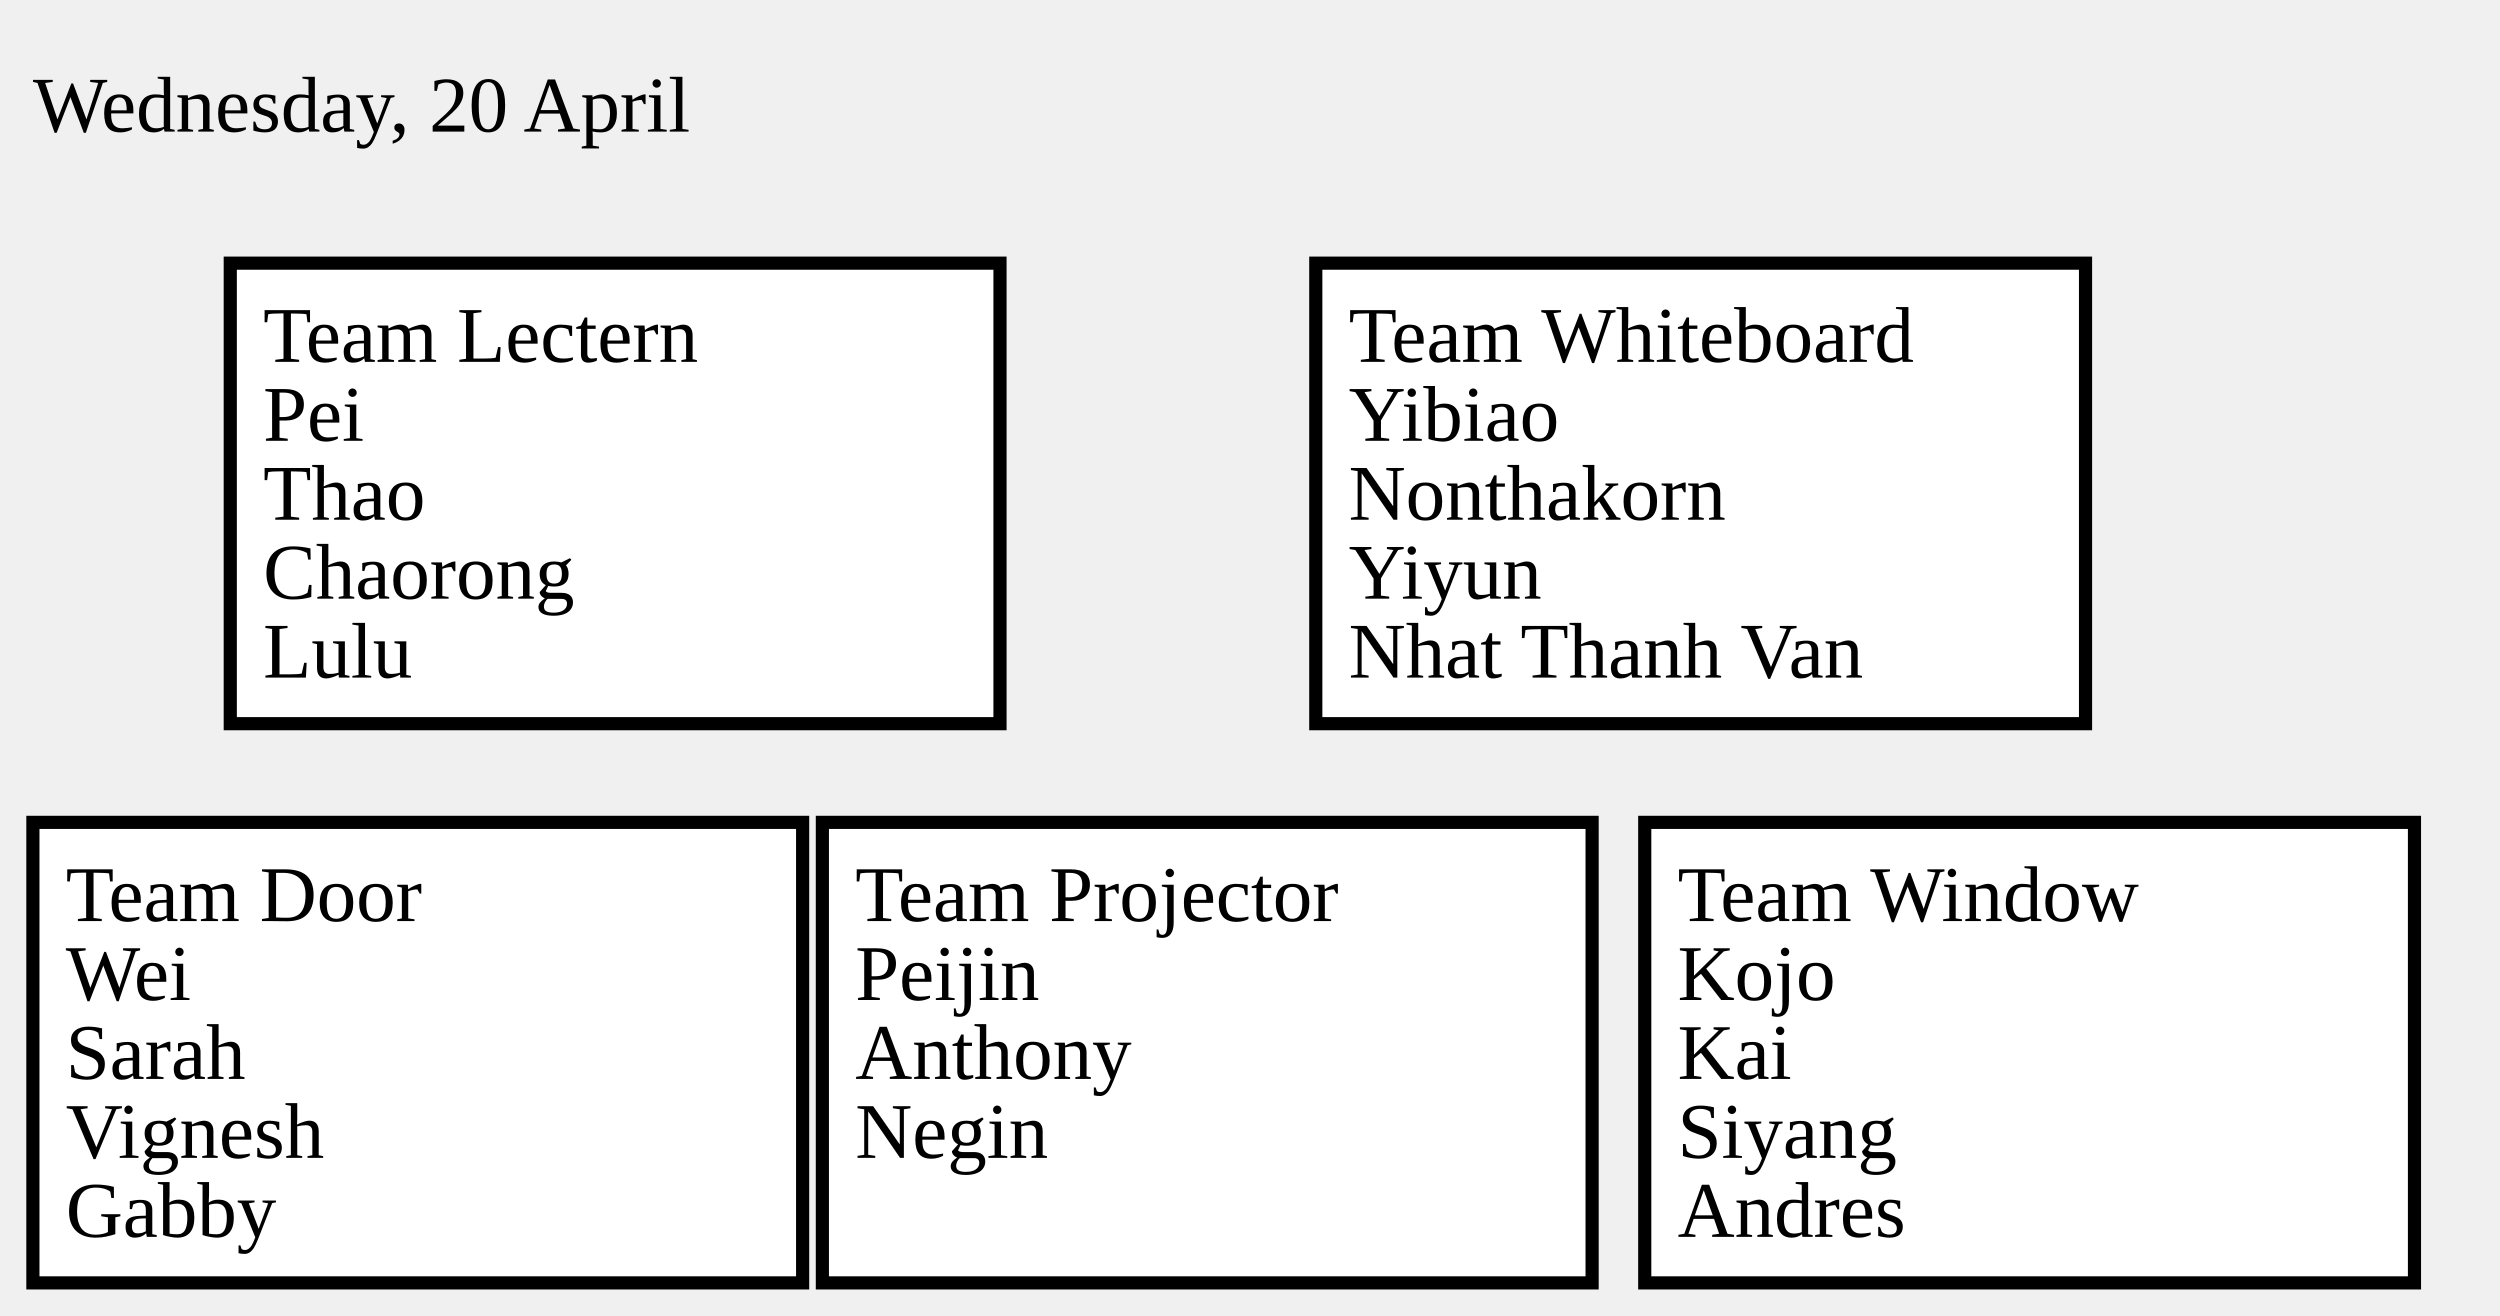
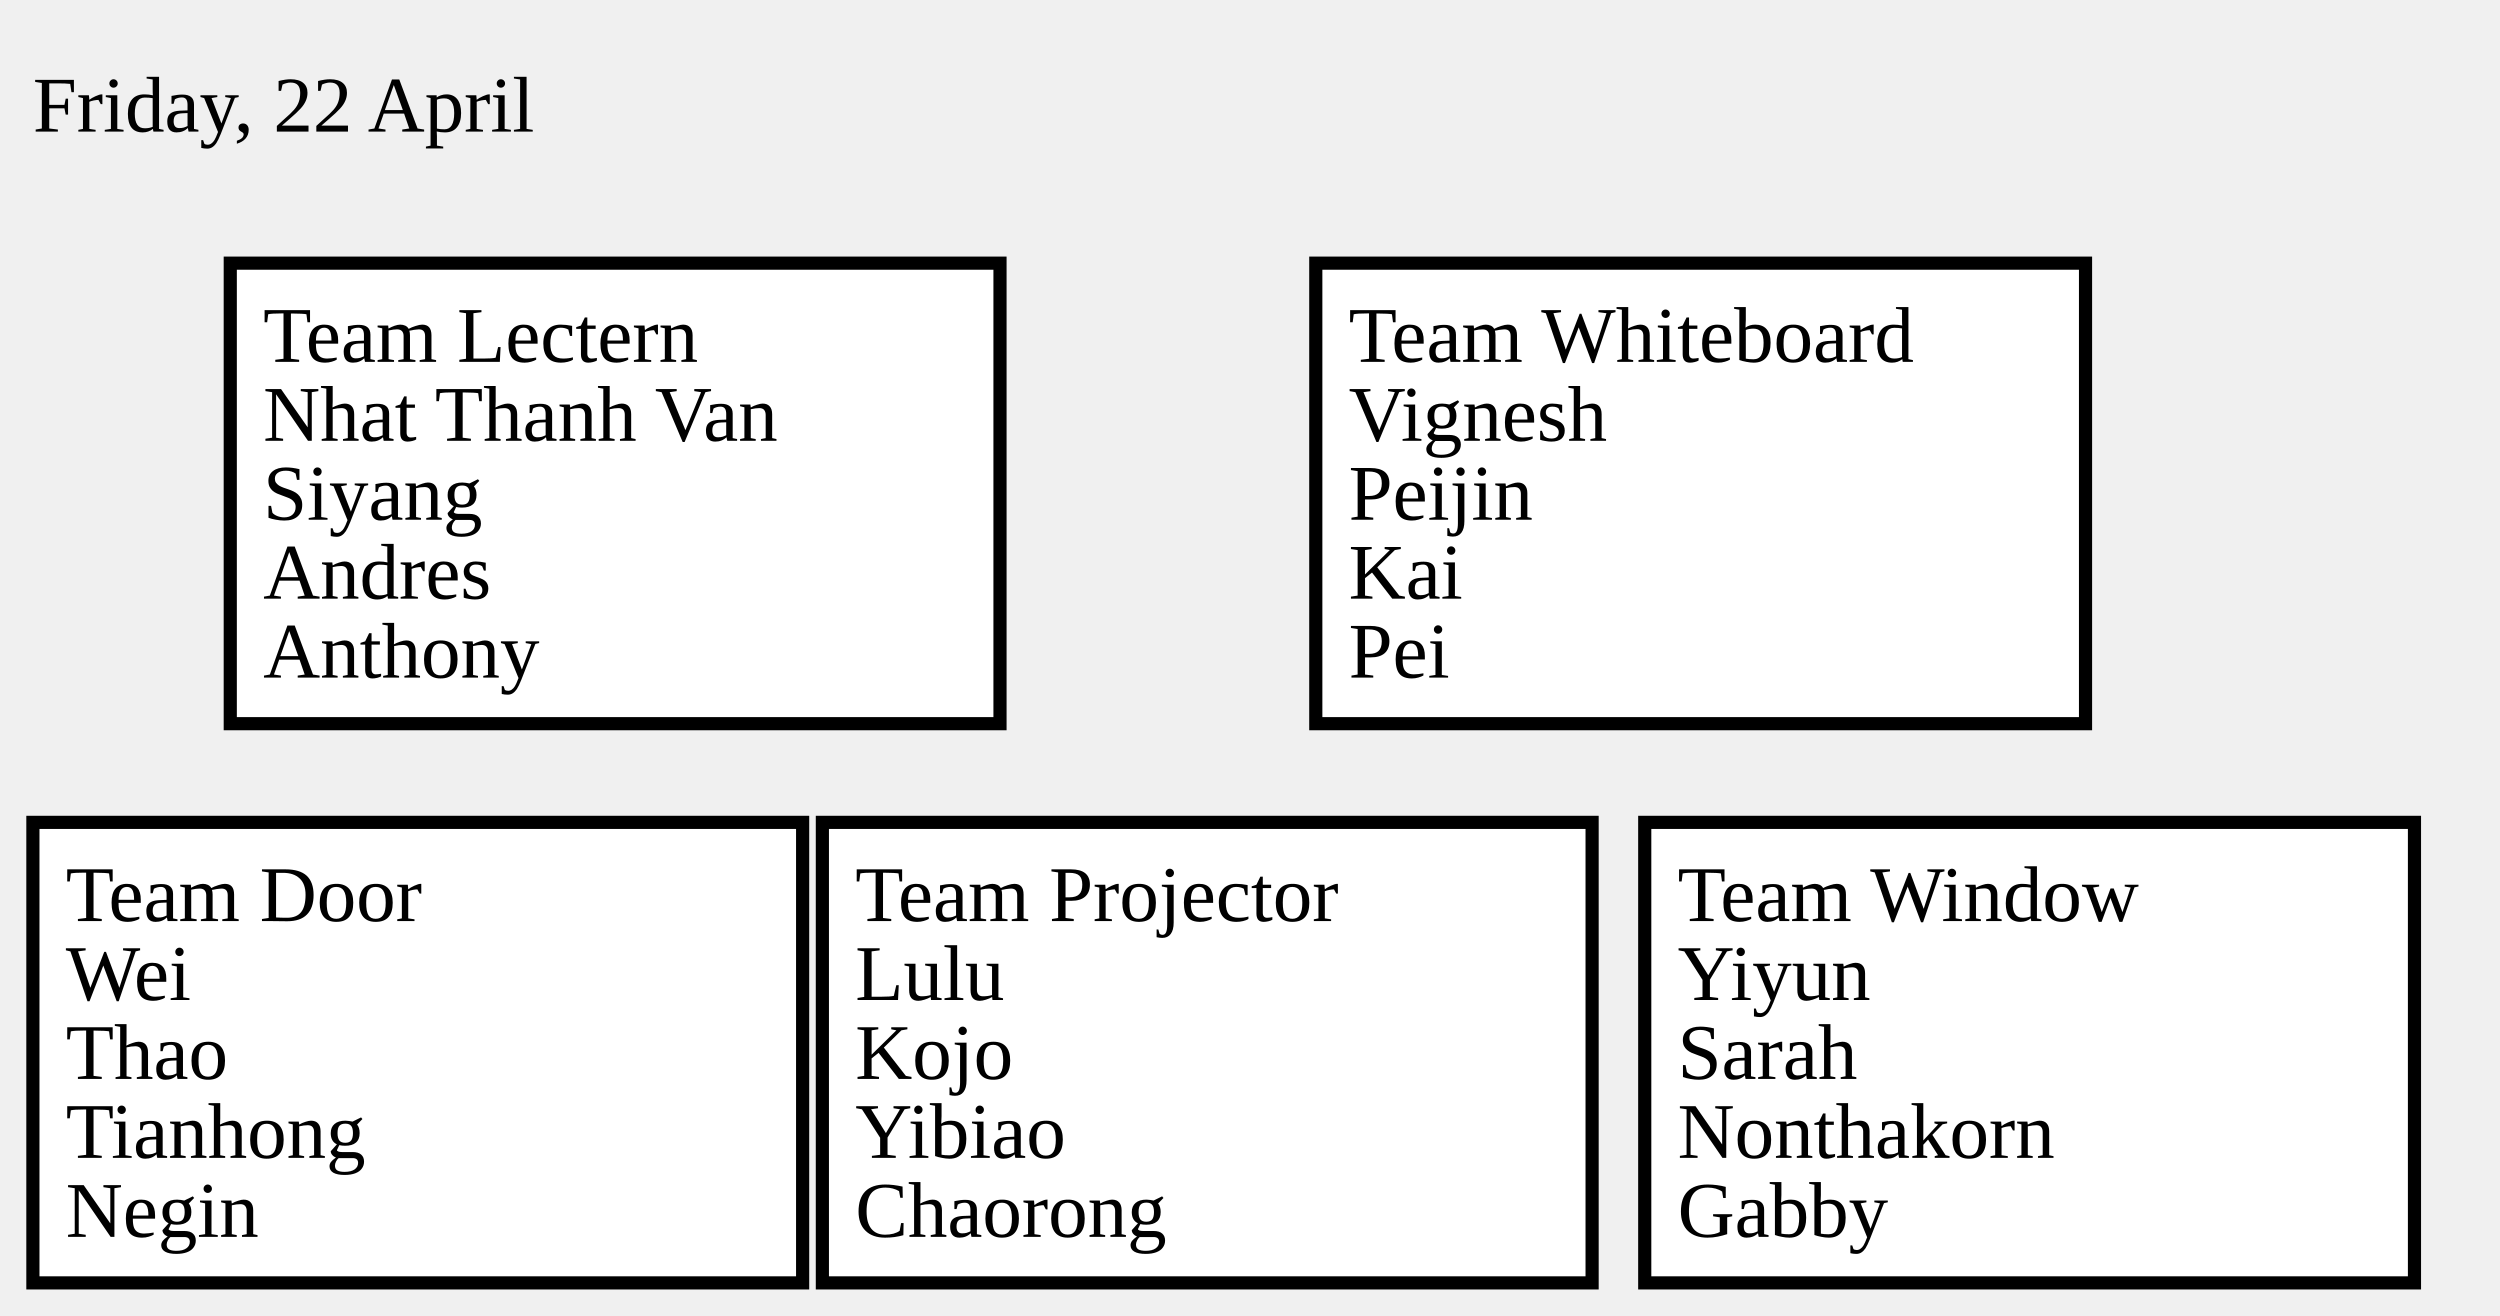
<svg xmlns="http://www.w3.org/2000/svg" width="380" height="200" viewBox="0 -200 380 200">
  <defs>
</defs>
  <rect x="200" y="-160.0" width="117" height="70" fill="#ffffff" stroke-width="2" stroke="black" />
  <text x="205" y="-145.0" font-size="12" fill="black" dy="0em">Team Whiteboard</text>
-   <text x="205" y="-133.0" font-size="12" fill="black" dy="0em">Yibiao</text>
-   <text x="205" y="-121.0" font-size="12" fill="black" dy="0em">Nonthakorn</text>
-   <text x="205" y="-109.0" font-size="12" fill="black" dy="0em">Yiyun</text>
-   <text x="205" y="-97.0" font-size="12" fill="black" dy="0em">Nhat Thanh Van</text>
+   <text x="205" y="-133.0" font-size="12" fill="black" dy="0em">Vignesh</text>
+   <text x="205" y="-121.0" font-size="12" fill="black" dy="0em">Peijin</text>
+   <text x="205" y="-109.0" font-size="12" fill="black" dy="0em">Kai</text>
+   <text x="205" y="-97.0" font-size="12" fill="black" dy="0em">Pei</text>
  <rect x="5" y="-75.0" width="117" height="70" fill="#ffffff" stroke-width="2" stroke="black" />
  <text x="10" y="-60.0" font-size="12" fill="black" dy="0em">Team Door</text>
  <text x="10" y="-48.0" font-size="12" fill="black" dy="0em">Wei</text>
-   <text x="10" y="-36.0" font-size="12" fill="black" dy="0em">Sarah</text>
-   <text x="10" y="-24.0" font-size="12" fill="black" dy="0em">Vignesh</text>
-   <text x="10" y="-12.0" font-size="12" fill="black" dy="0em">Gabby</text>
+   <text x="10" y="-36.0" font-size="12" fill="black" dy="0em">Thao</text>
+   <text x="10" y="-24.0" font-size="12" fill="black" dy="0em">Tianhong</text>
+   <text x="10" y="-12.0" font-size="12" fill="black" dy="0em">Negin</text>
  <rect x="250" y="-75.0" width="117" height="70" fill="#ffffff" stroke-width="2" stroke="black" />
  <text x="255" y="-60.0" font-size="12" fill="black" dy="0em">Team Window</text>
-   <text x="255" y="-48.0" font-size="12" fill="black" dy="0em">Kojo</text>
-   <text x="255" y="-36.0" font-size="12" fill="black" dy="0em">Kai</text>
-   <text x="255" y="-24.0" font-size="12" fill="black" dy="0em">Siyang</text>
-   <text x="255" y="-12.0" font-size="12" fill="black" dy="0em">Andres</text>
+   <text x="255" y="-48.0" font-size="12" fill="black" dy="0em">Yiyun</text>
+   <text x="255" y="-36.0" font-size="12" fill="black" dy="0em">Sarah</text>
+   <text x="255" y="-24.0" font-size="12" fill="black" dy="0em">Nonthakorn</text>
+   <text x="255" y="-12.0" font-size="12" fill="black" dy="0em">Gabby</text>
  <rect x="35" y="-160.0" width="117" height="70" fill="#ffffff" stroke-width="2" stroke="black" />
  <text x="40" y="-145.0" font-size="12" fill="black" dy="0em">Team Lectern</text>
-   <text x="40" y="-133.0" font-size="12" fill="black" dy="0em">Pei</text>
-   <text x="40" y="-121.0" font-size="12" fill="black" dy="0em">Thao</text>
-   <text x="40" y="-109.0" font-size="12" fill="black" dy="0em">Chaorong</text>
-   <text x="40" y="-97.0" font-size="12" fill="black" dy="0em">Lulu</text>
+   <text x="40" y="-133.0" font-size="12" fill="black" dy="0em">Nhat Thanh Van</text>
+   <text x="40" y="-121.0" font-size="12" fill="black" dy="0em">Siyang</text>
+   <text x="40" y="-109.0" font-size="12" fill="black" dy="0em">Andres</text>
+   <text x="40" y="-97.0" font-size="12" fill="black" dy="0em">Anthony</text>
  <rect x="125" y="-75.0" width="117" height="70" fill="#ffffff" stroke-width="2" stroke="black" />
  <text x="130" y="-60.0" font-size="12" fill="black" dy="0em">Team Projector</text>
-   <text x="130" y="-48.0" font-size="12" fill="black" dy="0em">Peijin</text>
-   <text x="130" y="-36.0" font-size="12" fill="black" dy="0em">Anthony</text>
-   <text x="130" y="-24.0" font-size="12" fill="black" dy="0em">Negin</text>
-   <text x="5" y="-180" font-size="12" fill="black" dy="0em">Wednesday, 20 April</text>
+   <text x="130" y="-48.0" font-size="12" fill="black" dy="0em">Lulu</text>
+   <text x="130" y="-36.0" font-size="12" fill="black" dy="0em">Kojo</text>
+   <text x="130" y="-24.0" font-size="12" fill="black" dy="0em">Yibiao</text>
+   <text x="130" y="-12.0" font-size="12" fill="black" dy="0em">Chaorong</text>
+   <text x="5" y="-180" font-size="12" fill="black" dy="0em">Friday, 22 April</text>
</svg>
